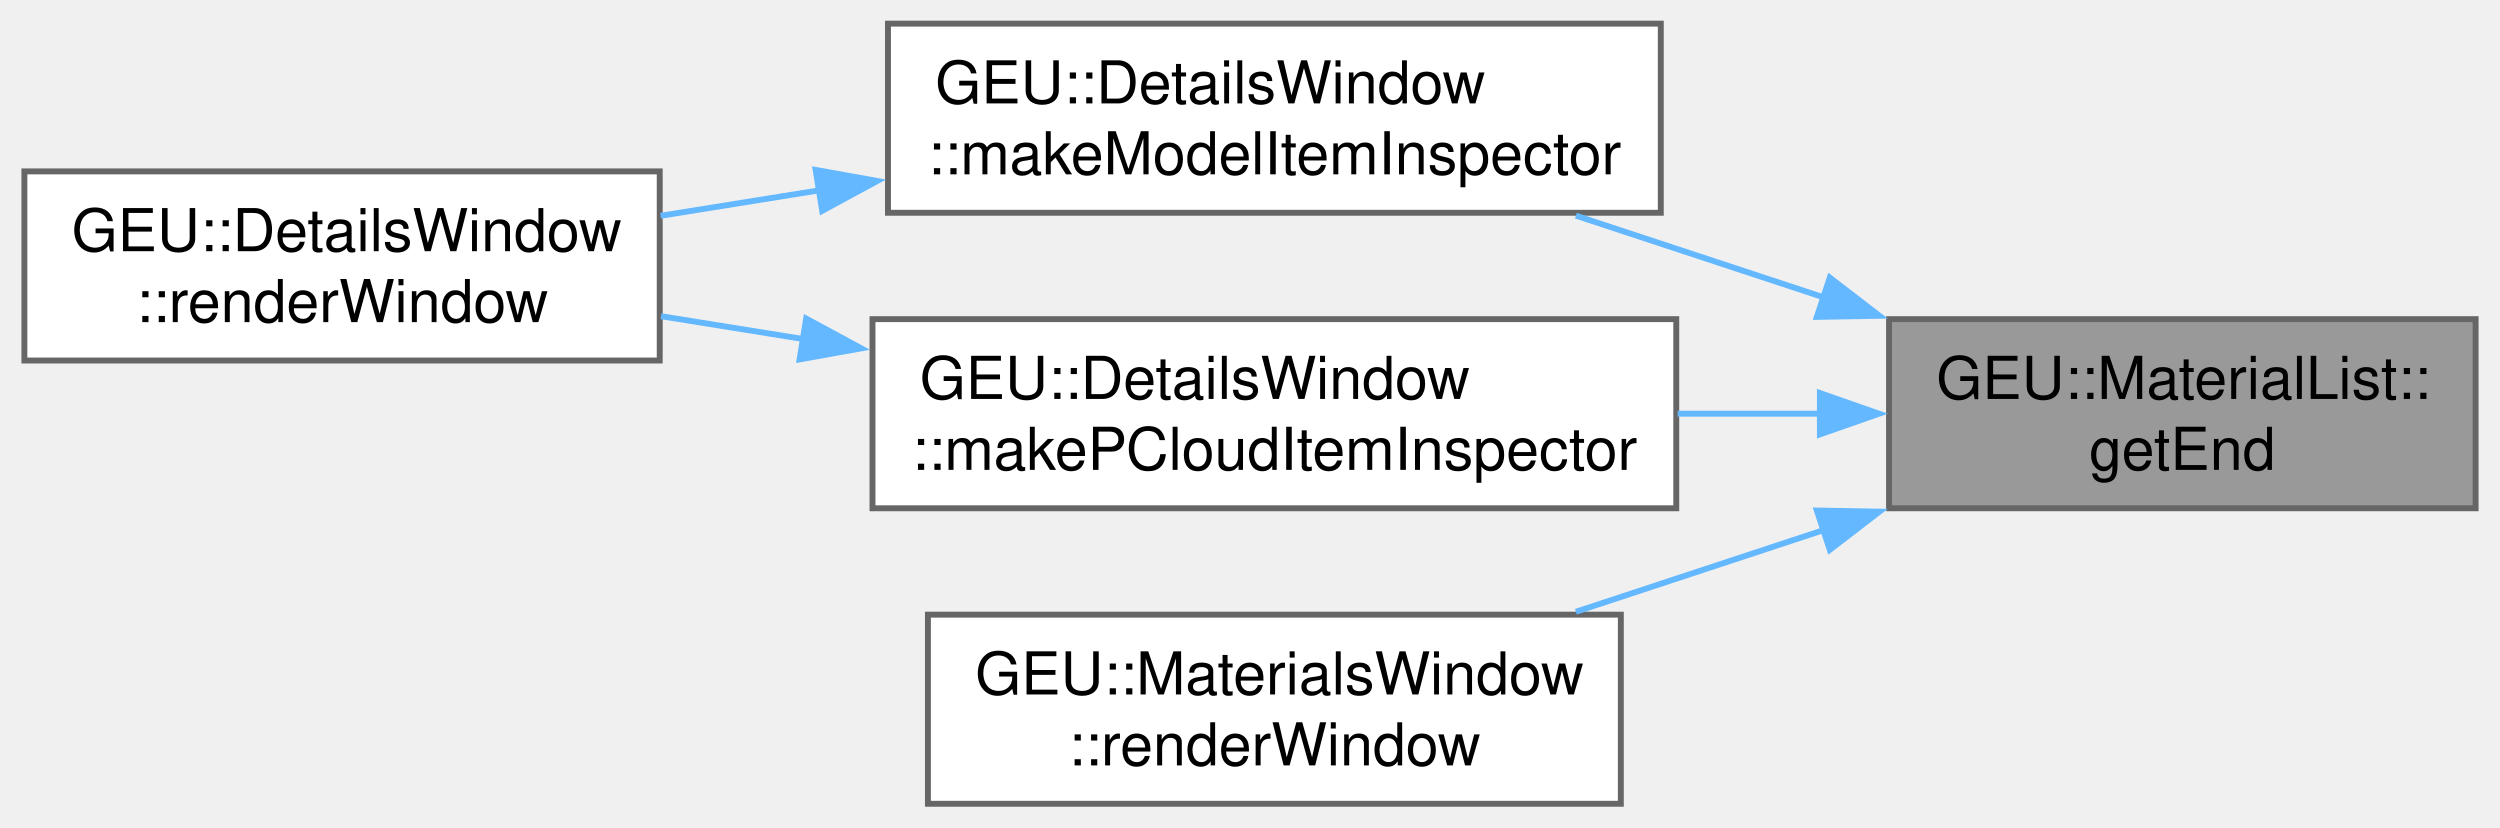
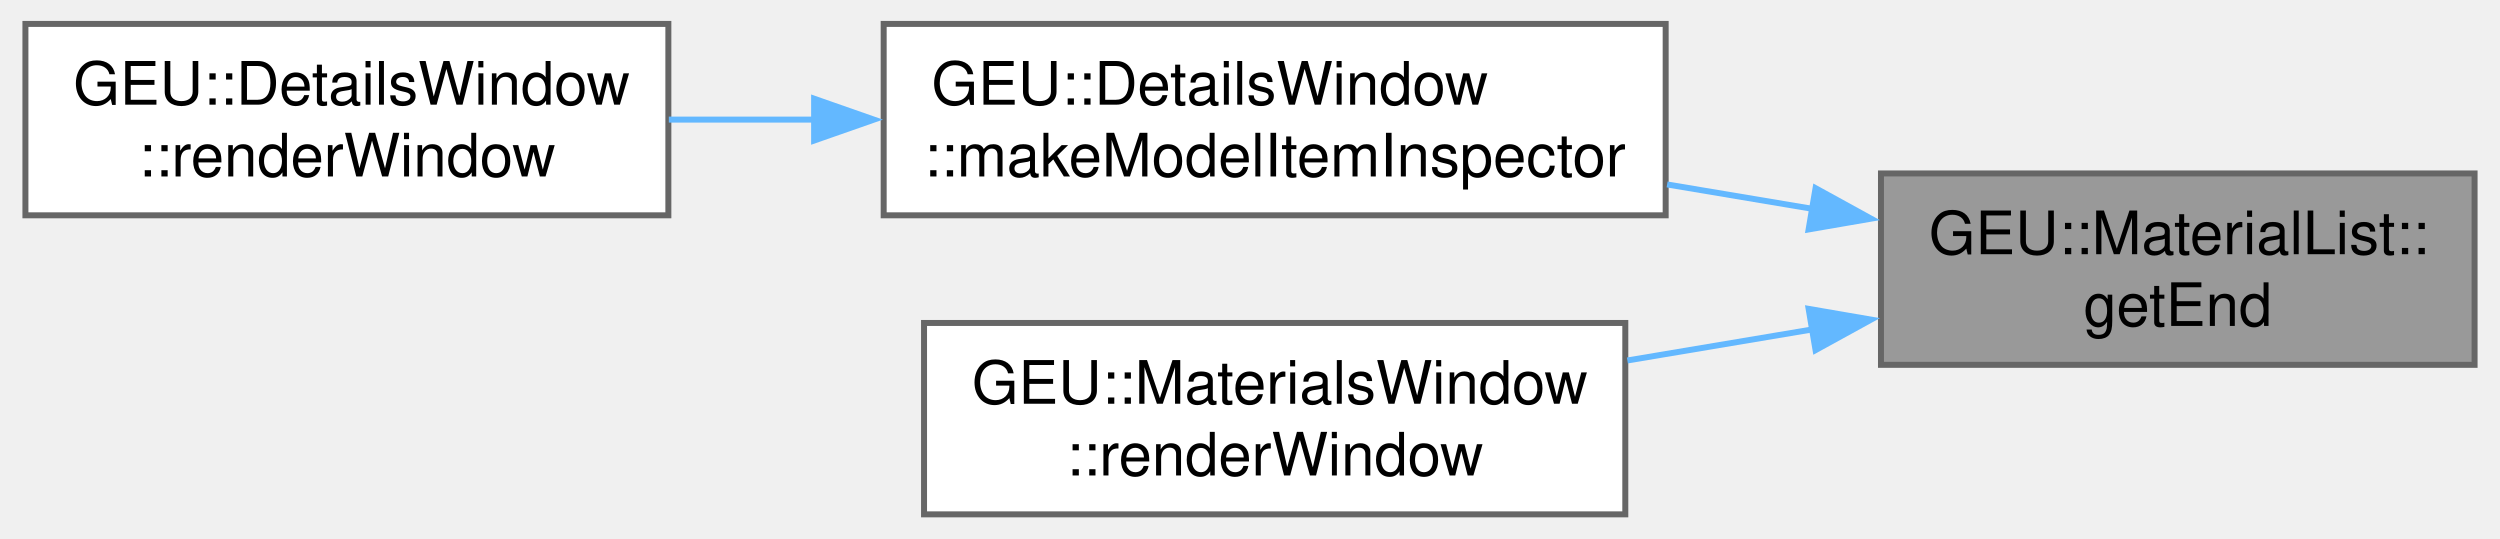
- <svg xmlns="http://www.w3.org/2000/svg" xmlns:xlink="http://www.w3.org/1999/xlink" width="423pt" height="140pt" viewBox="0.00 0.00 422.75 140.00">
-   <g id="graph0" class="graph" transform="scale(1 1) rotate(0) translate(4 136)">
+ <svg xmlns="http://www.w3.org/2000/svg" xmlns:xlink="http://www.w3.org/1999/xlink" width="418pt" height="90pt" viewBox="0.00 0.00 417.50 90.00">
+   <g id="graph0" class="graph" transform="scale(1 1) rotate(0) translate(4 86)">
    <g id="Node000001" class="node">
      <g id="a_Node000001">
        <a xlink:title=" ">
-           <polygon fill="#999999" stroke="#666666" points="414.75,-82 315.5,-82 315.5,-50 414.75,-50 414.75,-82" />
-           <text text-anchor="start" x="323.5" y="-68.5" font-family="Helvetica,sans-Serif" font-size="10.00">GEU::MaterialList::</text>
-           <text text-anchor="middle" x="365.12" y="-56.5" font-family="Helvetica,sans-Serif" font-size="10.00">getEnd</text>
+           <polygon fill="#999999" stroke="#666666" points="409.5,-57 310.25,-57 310.25,-25 409.5,-25 409.5,-57" />
+           <text text-anchor="start" x="318.25" y="-43.5" font-family="Helvetica,sans-Serif" font-size="10.00">GEU::MaterialList::</text>
+           <text text-anchor="middle" x="359.88" y="-31.5" font-family="Helvetica,sans-Serif" font-size="10.00">getEnd</text>
        </a>
      </g>
    </g>
    <g id="Node000002" class="node">
      <g id="a_Node000002">
        <a xlink:href="../../db/d00/class_g_e_u_1_1_details_window.html#afef856466732ea159773d087909d0fdf" target="_top" xlink:title="Renders inspector details for 3D model items.">
-           <polygon fill="white" stroke="#666666" points="276.88,-132 146.12,-132 146.12,-100 276.88,-100 276.88,-132" />
-           <text text-anchor="start" x="154.12" y="-118.5" font-family="Helvetica,sans-Serif" font-size="10.00">GEU::DetailsWindow</text>
-           <text text-anchor="middle" x="211.5" y="-106.5" font-family="Helvetica,sans-Serif" font-size="10.00">::makeModelItemInspector</text>
+           <polygon fill="white" stroke="#666666" points="274.25,-82 143.5,-82 143.5,-50 274.25,-50 274.25,-82" />
+           <text text-anchor="start" x="151.5" y="-68.5" font-family="Helvetica,sans-Serif" font-size="10.00">GEU::DetailsWindow</text>
+           <text text-anchor="middle" x="208.88" y="-56.5" font-family="Helvetica,sans-Serif" font-size="10.00">::makeModelItemInspector</text>
        </a>
      </g>
    </g>
    <g id="edge1_Node000001_Node000002" class="edge">
      <g id="a_edge1_Node000001_Node000002">
        <a xlink:title=" ">
-           <path fill="none" stroke="#63b8ff" d="M304.4,-85.7C290.53,-90.27 275.92,-95.09 262.52,-99.51" />
-           <polygon fill="#63b8ff" stroke="#63b8ff" points="305.48,-89.03 313.88,-82.57 303.28,-82.38 305.48,-89.03" />
+           <path fill="none" stroke="#63b8ff" d="M298.92,-51.06C290.88,-52.41 282.61,-53.8 274.49,-55.16" />
+           <polygon fill="#63b8ff" stroke="#63b8ff" points="299.31,-54.54 308.59,-49.44 298.15,-47.64 299.31,-54.54" />
        </a>
      </g>
    </g>
    <g id="Node000004" class="node">
      <g id="a_Node000004">
-         <a xlink:href="../../db/d00/class_g_e_u_1_1_details_window.html#a9edcfff4507d107037e9f7500a3d6717" target="_top" xlink:title="Renders inspector details for point cloud items.">
-           <polygon fill="white" stroke="#666666" points="279.5,-82 143.5,-82 143.5,-50 279.5,-50 279.5,-82" />
-           <text text-anchor="start" x="151.5" y="-68.5" font-family="Helvetica,sans-Serif" font-size="10.00">GEU::DetailsWindow</text>
-           <text text-anchor="middle" x="211.5" y="-56.5" font-family="Helvetica,sans-Serif" font-size="10.00">::makePCloudItemInspector</text>
+         <a xlink:href="../../df/d00/class_g_e_u_1_1_materials_window.html#a2b35a126224eee09971a3d5874dccbc4" target="_top" xlink:title="Renders the window and contents.">
+           <polygon fill="white" stroke="#666666" points="267.5,-32 150.25,-32 150.25,0 267.5,0 267.5,-32" />
+           <text text-anchor="start" x="158.25" y="-18.5" font-family="Helvetica,sans-Serif" font-size="10.00">GEU::MaterialsWindow</text>
+           <text text-anchor="middle" x="208.88" y="-6.5" font-family="Helvetica,sans-Serif" font-size="10.00">::renderWindow</text>
        </a>
      </g>
    </g>
    <g id="edge3_Node000001_Node000004" class="edge">
      <g id="a_edge3_Node000001_Node000004">
        <a xlink:title=" ">
-           <path fill="none" stroke="#63b8ff" d="M303.9,-66C295.95,-66 287.78,-66 279.73,-66" />
-           <polygon fill="#63b8ff" stroke="#63b8ff" points="303.8,-69.5 313.8,-66 303.8,-62.5 303.8,-69.5" />
-         </a>
-       </g>
-     </g>
-     <g id="Node000005" class="node">
-       <g id="a_Node000005">
-         <a xlink:href="../../df/d00/class_g_e_u_1_1_materials_window.html#a2b35a126224eee09971a3d5874dccbc4" target="_top" xlink:title="Renders the window and contents.">
-           <polygon fill="white" stroke="#666666" points="270.12,-32 152.88,-32 152.88,0 270.12,0 270.12,-32" />
-           <text text-anchor="start" x="160.88" y="-18.5" font-family="Helvetica,sans-Serif" font-size="10.00">GEU::MaterialsWindow</text>
-           <text text-anchor="middle" x="211.5" y="-6.5" font-family="Helvetica,sans-Serif" font-size="10.00">::renderWindow</text>
-         </a>
-       </g>
-     </g>
-     <g id="edge5_Node000001_Node000005" class="edge">
-       <g id="a_edge5_Node000001_Node000005">
-         <a xlink:title=" ">
-           <path fill="none" stroke="#63b8ff" d="M304.4,-46.3C290.53,-41.73 275.92,-36.91 262.52,-32.49" />
-           <polygon fill="#63b8ff" stroke="#63b8ff" points="303.28,-49.62 313.88,-49.43 305.48,-42.97 303.28,-49.62" />
+           <path fill="none" stroke="#63b8ff" d="M298.77,-30.92C288.57,-29.2 278,-27.43 267.85,-25.73" />
+           <polygon fill="#63b8ff" stroke="#63b8ff" points="298.15,-34.36 308.59,-32.56 299.31,-27.46 298.15,-34.36" />
        </a>
      </g>
    </g>
    <g id="Node000003" class="node">
      <g id="a_Node000003">
        <a xlink:href="../../db/d00/class_g_e_u_1_1_details_window.html#a6666ec761cc5cd8a57220823b8e7daa6" target="_top" xlink:title="Renders the window and contents.">
-           <polygon fill="white" stroke="#666666" points="107.5,-107 0,-107 0,-75 107.5,-75 107.5,-107" />
-           <text text-anchor="start" x="8" y="-93.5" font-family="Helvetica,sans-Serif" font-size="10.00">GEU::DetailsWindow</text>
-           <text text-anchor="middle" x="53.75" y="-81.5" font-family="Helvetica,sans-Serif" font-size="10.00">::renderWindow</text>
+           <polygon fill="white" stroke="#666666" points="107.5,-82 0,-82 0,-50 107.5,-50 107.5,-82" />
+           <text text-anchor="start" x="8" y="-68.5" font-family="Helvetica,sans-Serif" font-size="10.00">GEU::DetailsWindow</text>
+           <text text-anchor="middle" x="53.75" y="-56.5" font-family="Helvetica,sans-Serif" font-size="10.00">::renderWindow</text>
        </a>
      </g>
    </g>
    <g id="edge2_Node000002_Node000003" class="edge">
      <g id="a_edge2_Node000002_Node000003">
        <a xlink:title=" ">
-           <path fill="none" stroke="#63b8ff" d="M134.7,-103.83C125.55,-102.36 116.37,-100.89 107.65,-99.49" />
-           <polygon fill="#63b8ff" stroke="#63b8ff" points="133.88,-107.25 144.31,-105.38 134.99,-100.33 133.88,-107.25" />
-         </a>
-       </g>
-     </g>
-     <g id="edge4_Node000004_Node000003" class="edge">
-       <g id="a_edge4_Node000004_Node000003">
-         <a xlink:title=" ">
-           <path fill="none" stroke="#63b8ff" d="M131.93,-78.61C123.73,-79.93 115.53,-81.24 107.71,-82.5" />
-           <polygon fill="#63b8ff" stroke="#63b8ff" points="132.28,-82.1 141.6,-77.06 131.17,-75.19 132.28,-82.1" />
+           <path fill="none" stroke="#63b8ff" d="M132.11,-66C123.82,-66 115.51,-66 107.58,-66" />
+           <polygon fill="#63b8ff" stroke="#63b8ff" points="131.87,-69.5 141.87,-66 131.87,-62.5 131.87,-69.5" />
        </a>
      </g>
    </g>
  </g>
</svg>
